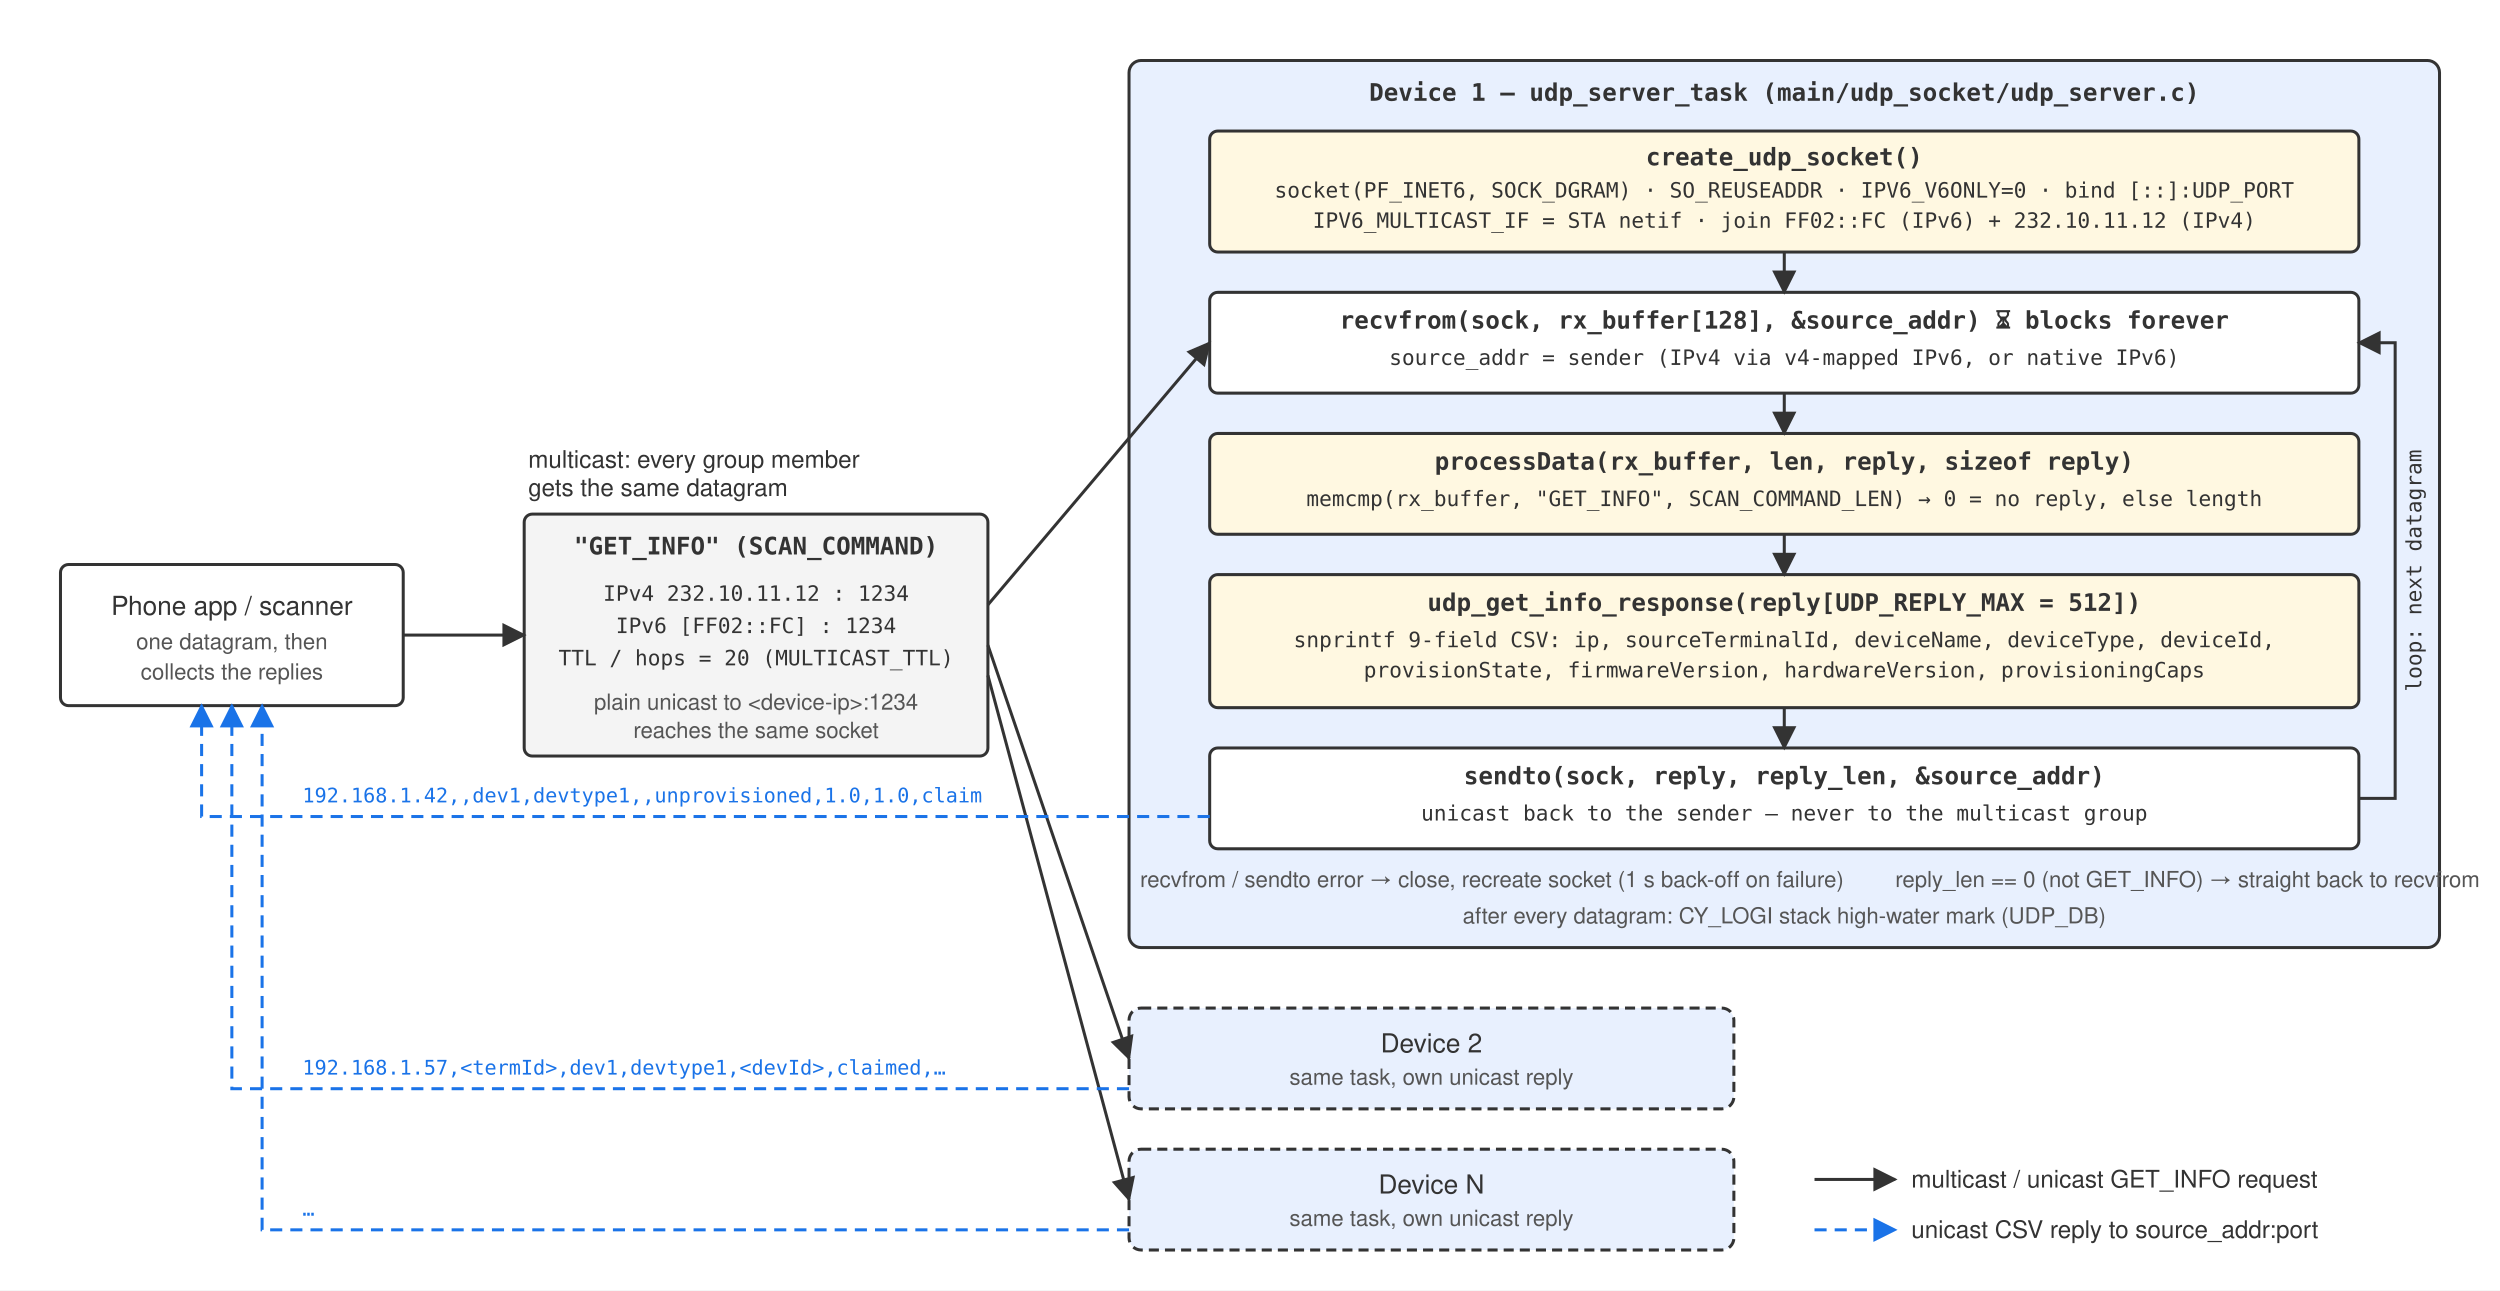
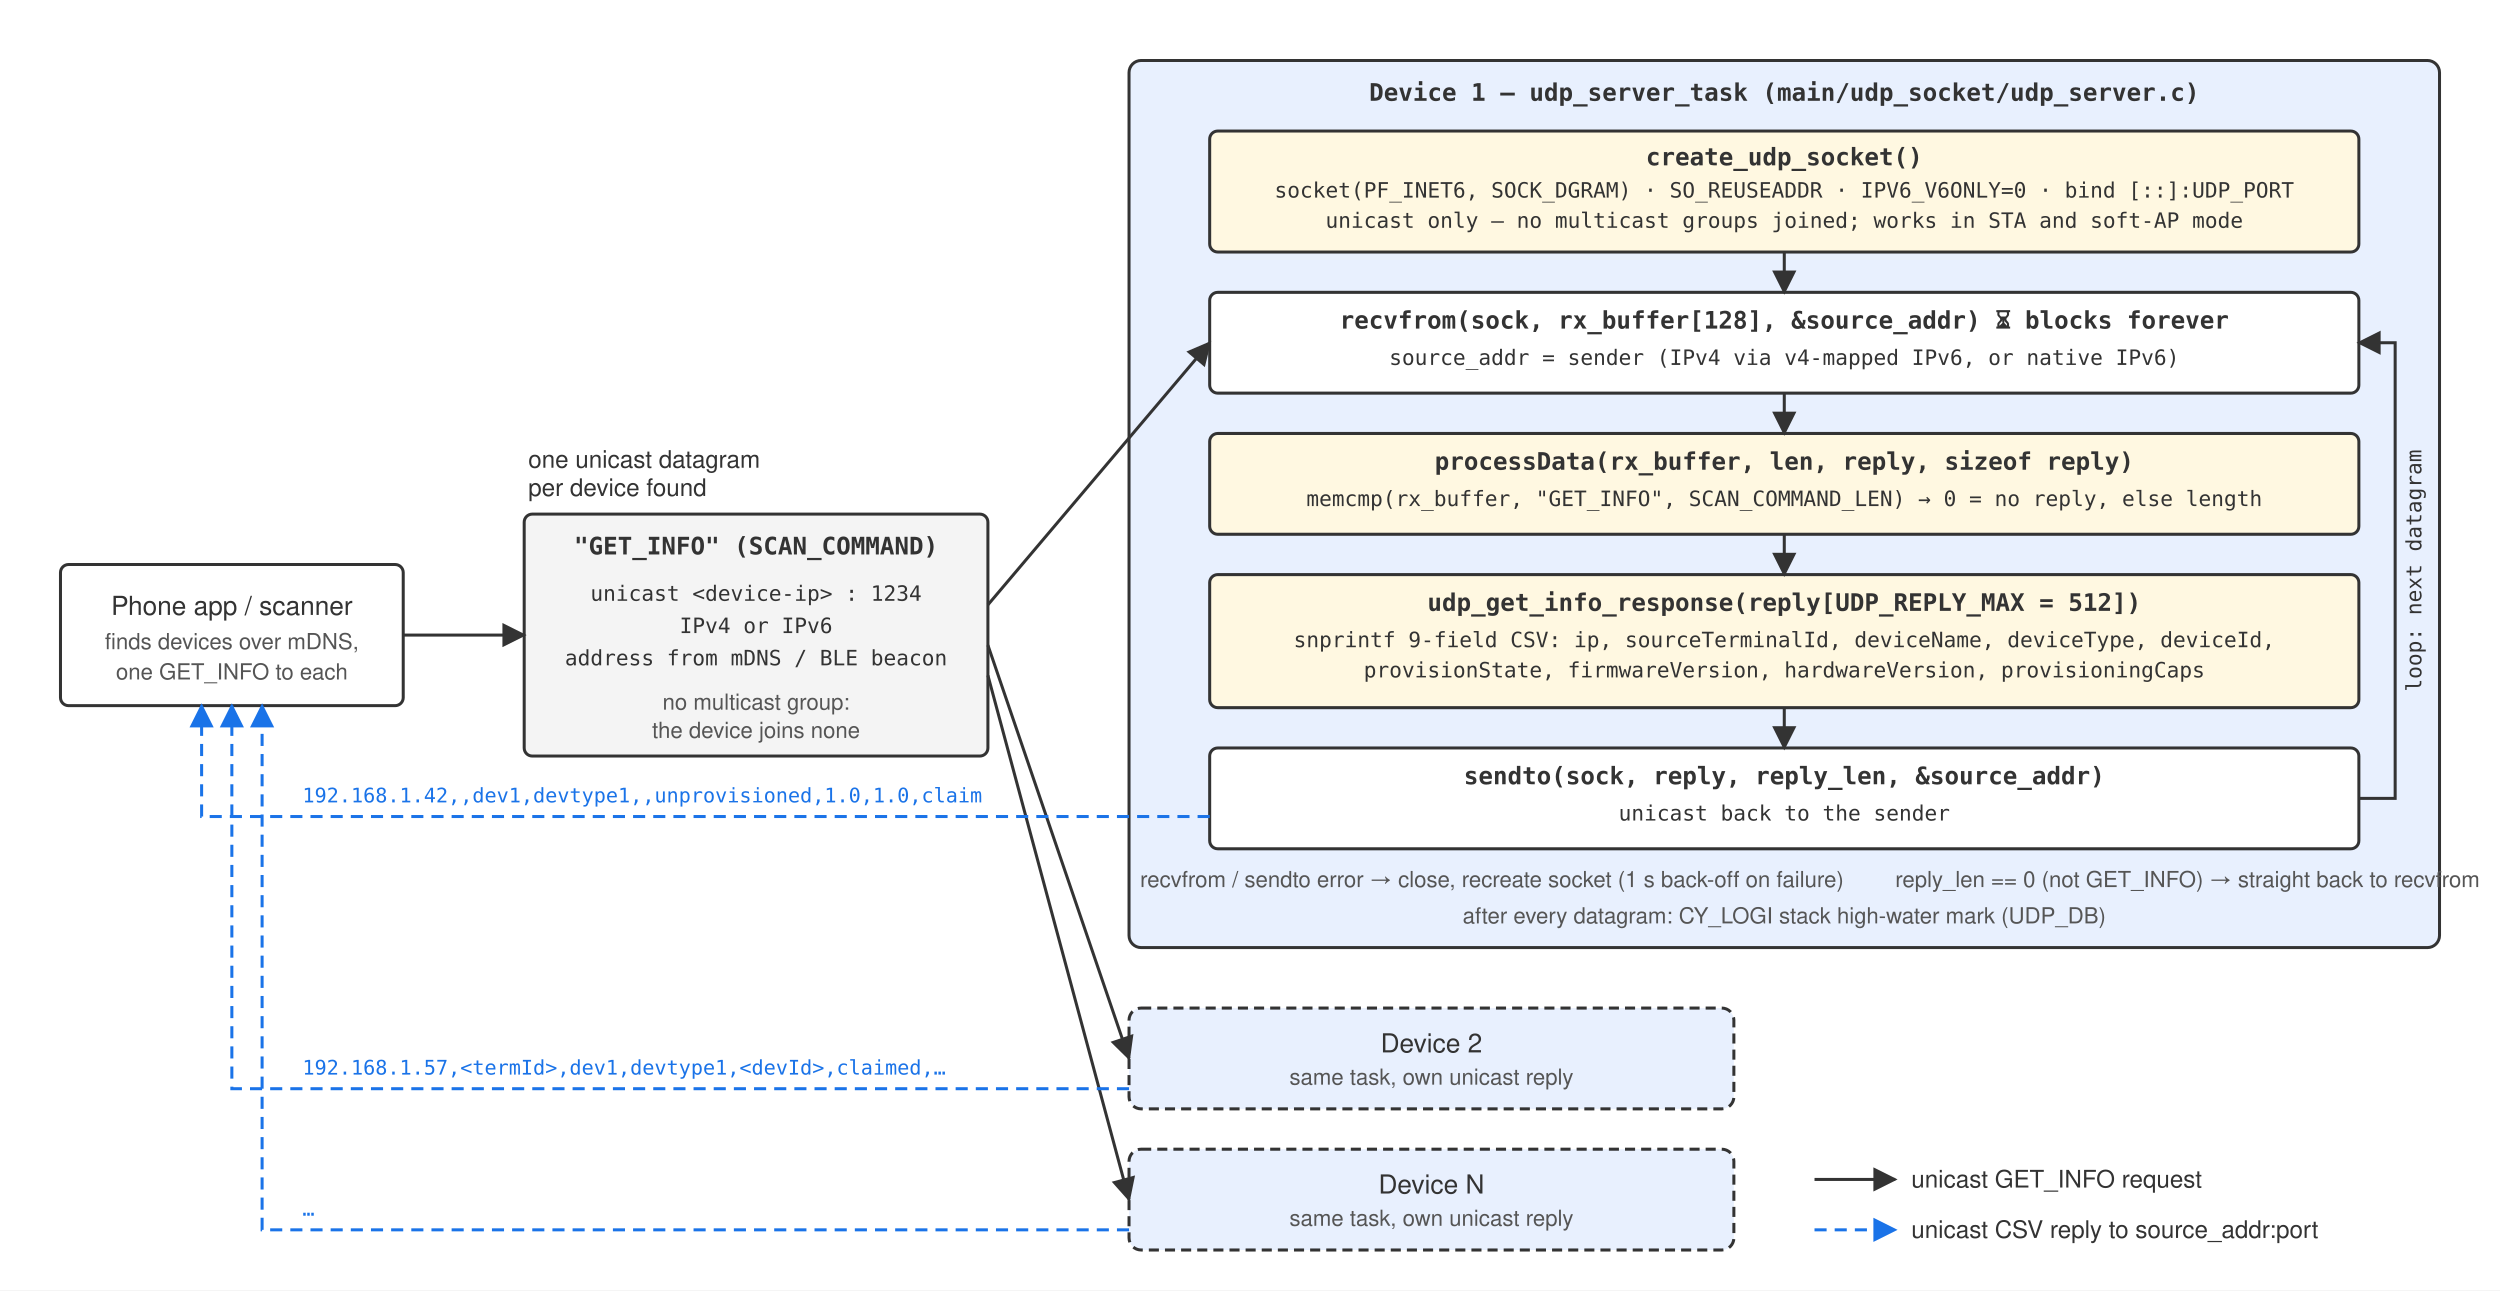
<svg xmlns="http://www.w3.org/2000/svg" viewBox="0 0 1240 640" font-family="Helvetica, Arial, sans-serif" font-size="13">
  <defs>
    <marker id="arrow" viewBox="0 0 10 10" refX="9" refY="5" markerWidth="8" markerHeight="8" orient="auto-start-reverse">
      <path d="M 0 0 L 10 5 L 0 10 z" fill="#333" />
    </marker>
    <marker id="arrowb" viewBox="0 0 10 10" refX="9" refY="5" markerWidth="8" markerHeight="8" orient="auto-start-reverse">
      <path d="M 0 0 L 10 5 L 0 10 z" fill="#1a73e8" />
    </marker>
    <style>
      .box   { fill:#fff; stroke:#333; stroke-width:1.5; }
      .fn    { fill:#fff8e1; stroke:#333; stroke-width:1.5; }
      .net   { fill:#f4f4f4; stroke:#333; stroke-width:1.5; }
      .task  { fill:#e8f0fe; stroke:#333; stroke-width:1.5; }
      .edge  { fill:none; stroke:#333; stroke-width:1.5; marker-end:url(#arrow); }
      .reply { fill:none; stroke:#1a73e8; stroke-width:1.5; stroke-dasharray:6 4; marker-end:url(#arrowb); }
      .lbl   { fill:#333; text-anchor:middle; }
      .ttl   { fill:#333; text-anchor:middle; font-weight:bold; font-size:12px; font-family:Menlo, Consolas, monospace; }
      .code  { fill:#333; font-size:10.5px; font-family:Menlo, Consolas, monospace; }
      .codec { fill:#333; font-size:10.5px; font-family:Menlo, Consolas, monospace; text-anchor:middle; }
      .small { fill:#555; font-size:11px; text-anchor:middle; }
      .note  { fill:#333; font-size:12px; }
      .noteb { fill:#1a73e8; font-size:10px; font-family:Menlo, Consolas, monospace; }
    </style>
  </defs>
  <rect width="1240" height="640" fill="#fff" />
  <rect class="box" x="30" y="280" width="170" height="70" rx="4" />
  <text class="lbl" x="115" y="305">Phone app / scanner</text>
-   <text class="small" x="115" y="322">one datagram, then</text>
-   <text class="small" x="115" y="337">collects the replies</text>
+   <text class="small" x="115" y="322">finds devices over mDNS,</text>
+   <text class="small" x="115" y="337">one GET_INFO to each</text>
  <rect class="net" x="260" y="255" width="230" height="120" rx="4" />
  <text class="ttl" x="375" y="275">"GET_INFO"  (SCAN_COMMAND)</text>
-   <text class="codec" x="375" y="298">IPv4  232.10.11.12 : 1234</text>
-   <text class="codec" x="375" y="314">IPv6  [FF02::FC]   : 1234</text>
-   <text class="codec" x="375" y="330">TTL / hops = 20 (MULTICAST_TTL)</text>
-   <text class="small" x="375" y="352">plain unicast to &lt;device-ip&gt;:1234</text>
-   <text class="small" x="375" y="366">reaches the same socket</text>
+   <text class="codec" x="375" y="298">unicast  &lt;device-ip&gt; : 1234</text>
+   <text class="codec" x="375" y="314">IPv4 or IPv6</text>
+   <text class="codec" x="375" y="330">address from mDNS / BLE beacon</text>
+   <text class="small" x="375" y="352">no multicast group:</text>
+   <text class="small" x="375" y="366">the device joins none</text>
  <path class="edge" d="M 200 315 L 260 315" />
  <rect class="task" x="560" y="30" width="650" height="440" rx="6" />
  <text class="ttl" x="885" y="50">Device 1 — udp_server_task  (main/udp_socket/udp_server.c)</text>
  <rect class="fn" x="600" y="65" width="570" height="60" rx="4" />
  <text class="ttl" x="885" y="82">create_udp_socket()</text>
  <text class="codec" x="885" y="98">socket(PF_INET6, SOCK_DGRAM) · SO_REUSEADDR · IPV6_V6ONLY=0 · bind [::]:UDP_PORT</text>
-   <text class="codec" x="885" y="113">IPV6_MULTICAST_IF = STA netif · join FF02::FC (IPv6) + 232.10.11.12 (IPv4)</text>
+   <text class="codec" x="885" y="113">unicast only — no multicast groups joined; works in STA and soft-AP mode</text>
  <rect class="box" x="600" y="145" width="570" height="50" rx="4" />
  <text class="ttl" x="885" y="163">recvfrom(sock, rx_buffer[128], &amp;source_addr)   ⏳ blocks forever</text>
  <text class="codec" x="885" y="181">source_addr = sender (IPv4 via v4-mapped IPv6, or native IPv6)</text>
  <rect class="fn" x="600" y="215" width="570" height="50" rx="4" />
  <text class="ttl" x="885" y="233">processData(rx_buffer, len, reply, sizeof reply)</text>
  <text class="codec" x="885" y="251">memcmp(rx_buffer, "GET_INFO", SCAN_COMMAND_LEN)  →  0 = no reply, else length</text>
  <rect class="fn" x="600" y="285" width="570" height="66" rx="4" />
  <text class="ttl" x="885" y="303">udp_get_info_response(reply[UDP_REPLY_MAX = 512])</text>
  <text class="codec" x="885" y="321">snprintf 9-field CSV: ip, sourceTerminalId, deviceName, deviceType, deviceId,</text>
  <text class="codec" x="885" y="336">provisionState, firmwareVersion, hardwareVersion, provisioningCaps</text>
  <rect class="box" x="600" y="371" width="570" height="50" rx="4" />
  <text class="ttl" x="885" y="389">sendto(sock, reply, reply_len, &amp;source_addr)</text>
-   <text class="codec" x="885" y="407">unicast back to the sender — never to the multicast group</text>
+   <text class="codec" x="885" y="407">unicast back to the sender</text>
  <path class="edge" d="M 885 125 L 885 145" />
  <path class="edge" d="M 885 195 L 885 215" />
  <path class="edge" d="M 885 265 L 885 285" />
  <path class="edge" d="M 885 351 L 885 371" />
  <path class="edge" d="M 1170 396 L 1188 396 L 1188 170 L 1170 170" />
  <text class="code" x="1201" y="283" transform="rotate(-90 1201 283)" text-anchor="middle">loop: next datagram</text>
  <text class="small" x="1085" y="440">reply_len == 0 (not GET_INFO) → straight back to recvfrom</text>
  <text class="small" x="740" y="440">recvfrom / sendto error → close, recreate socket (1 s back-off on failure)</text>
  <text class="small" x="885" y="458">after every datagram: CY_LOGI stack high-water mark (UDP_DB)</text>
  <rect class="task" x="560" y="500" width="300" height="50" rx="6" stroke-dasharray="5 3" />
  <text class="lbl" x="710" y="522">Device 2</text>
  <text class="small" x="710" y="538">same task, own unicast reply</text>
  <rect class="task" x="560" y="570" width="300" height="50" rx="6" stroke-dasharray="5 3" />
  <text class="lbl" x="710" y="592">Device N</text>
  <text class="small" x="710" y="608">same task, own unicast reply</text>
  <path class="edge" d="M 490 300 L 600 170" />
  <path class="edge" d="M 490 320 L 560 525" />
  <path class="edge" d="M 490 335 L 560 595" />
-   <text class="note" x="262" y="232">multicast: every group member</text>
-   <text class="note" x="262" y="246">gets the same datagram</text>
+   <text class="note" x="262" y="232">one unicast datagram</text>
+   <text class="note" x="262" y="246">per device found</text>
  <path class="reply" d="M 600 405 L 100 405 L 100 350" />
  <path class="reply" d="M 560 540 L 115 540 L 115 350" />
  <path class="reply" d="M 560 610 L 130 610 L 130 350" />
  <text class="noteb" x="150" y="398">192.168.1.42,,dev1,devtype1,,unprovisioned,1.0,1.0,claim</text>
  <text class="noteb" x="150" y="533">192.168.1.57,&lt;termId&gt;,dev1,devtype1,&lt;devId&gt;,claimed,…</text>
  <text class="noteb" x="150" y="603">…</text>
  <path class="edge" d="M 900 585 L 940 585" />
-   <text class="note" x="948" y="589">multicast / unicast GET_INFO request</text>
+   <text class="note" x="948" y="589">unicast GET_INFO request</text>
  <path class="reply" d="M 900 610 L 940 610" />
  <text class="note" x="948" y="614">unicast CSV reply to source_addr:port</text>
</svg>
